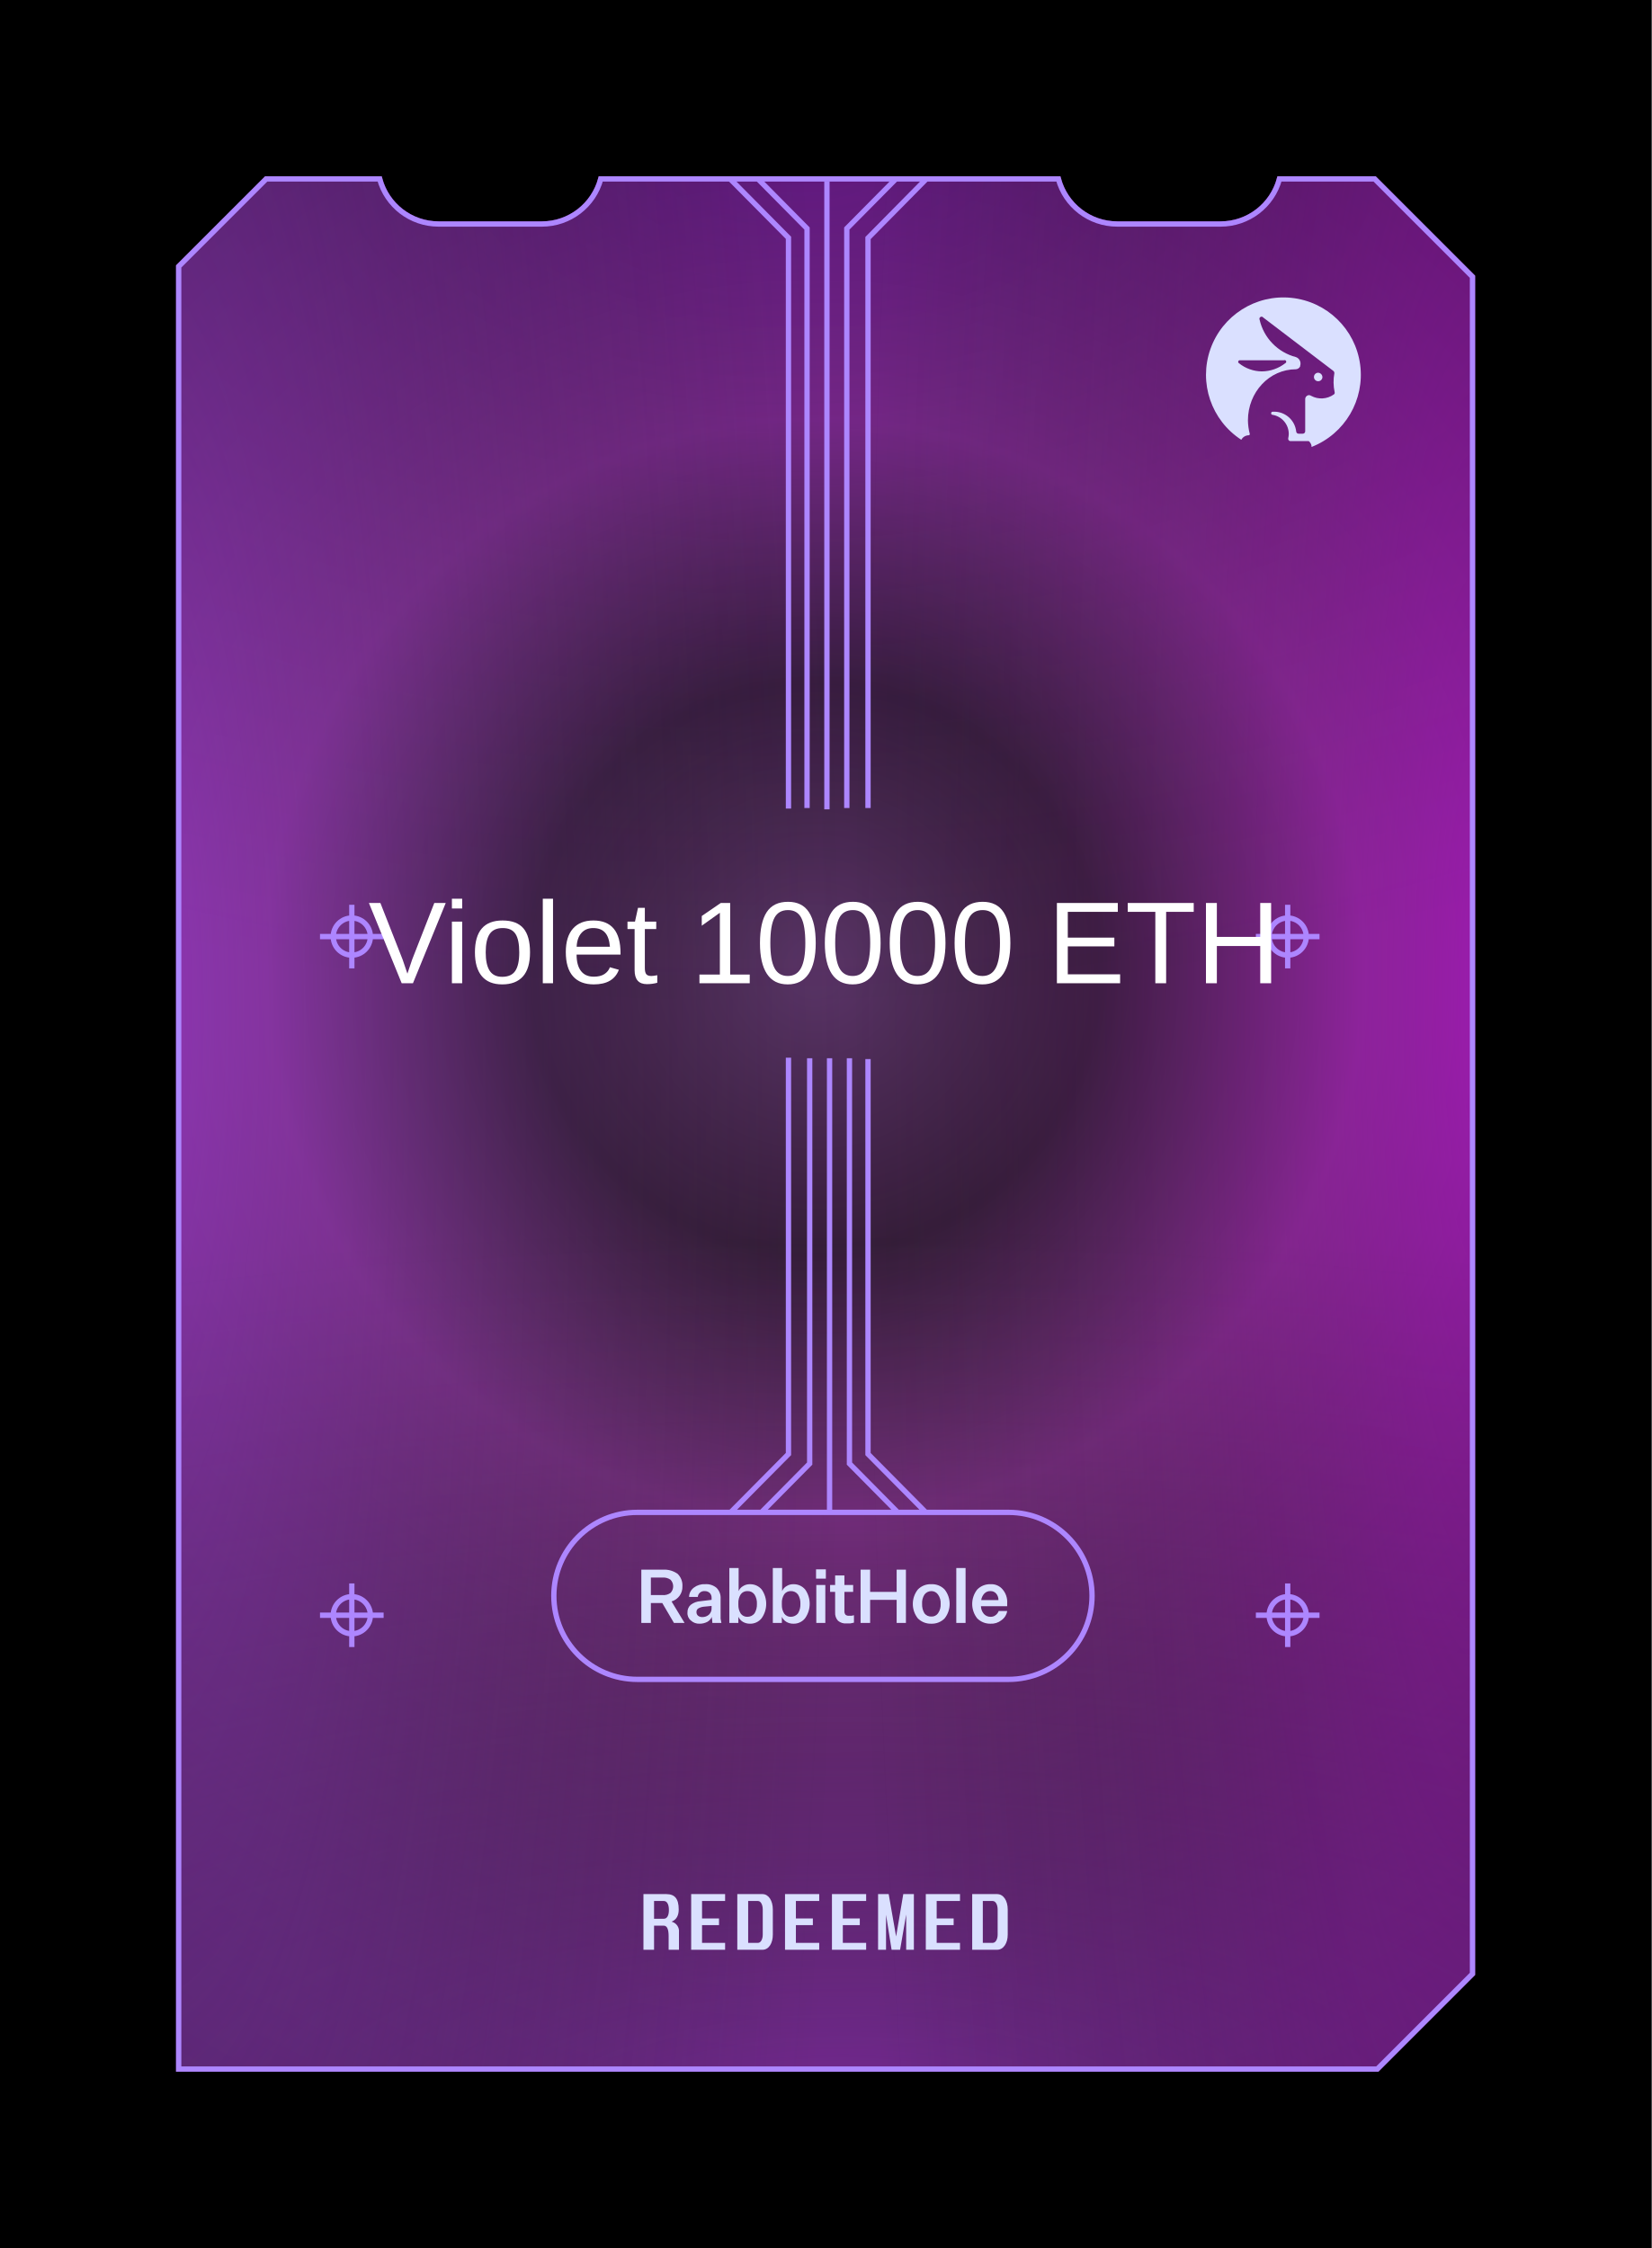
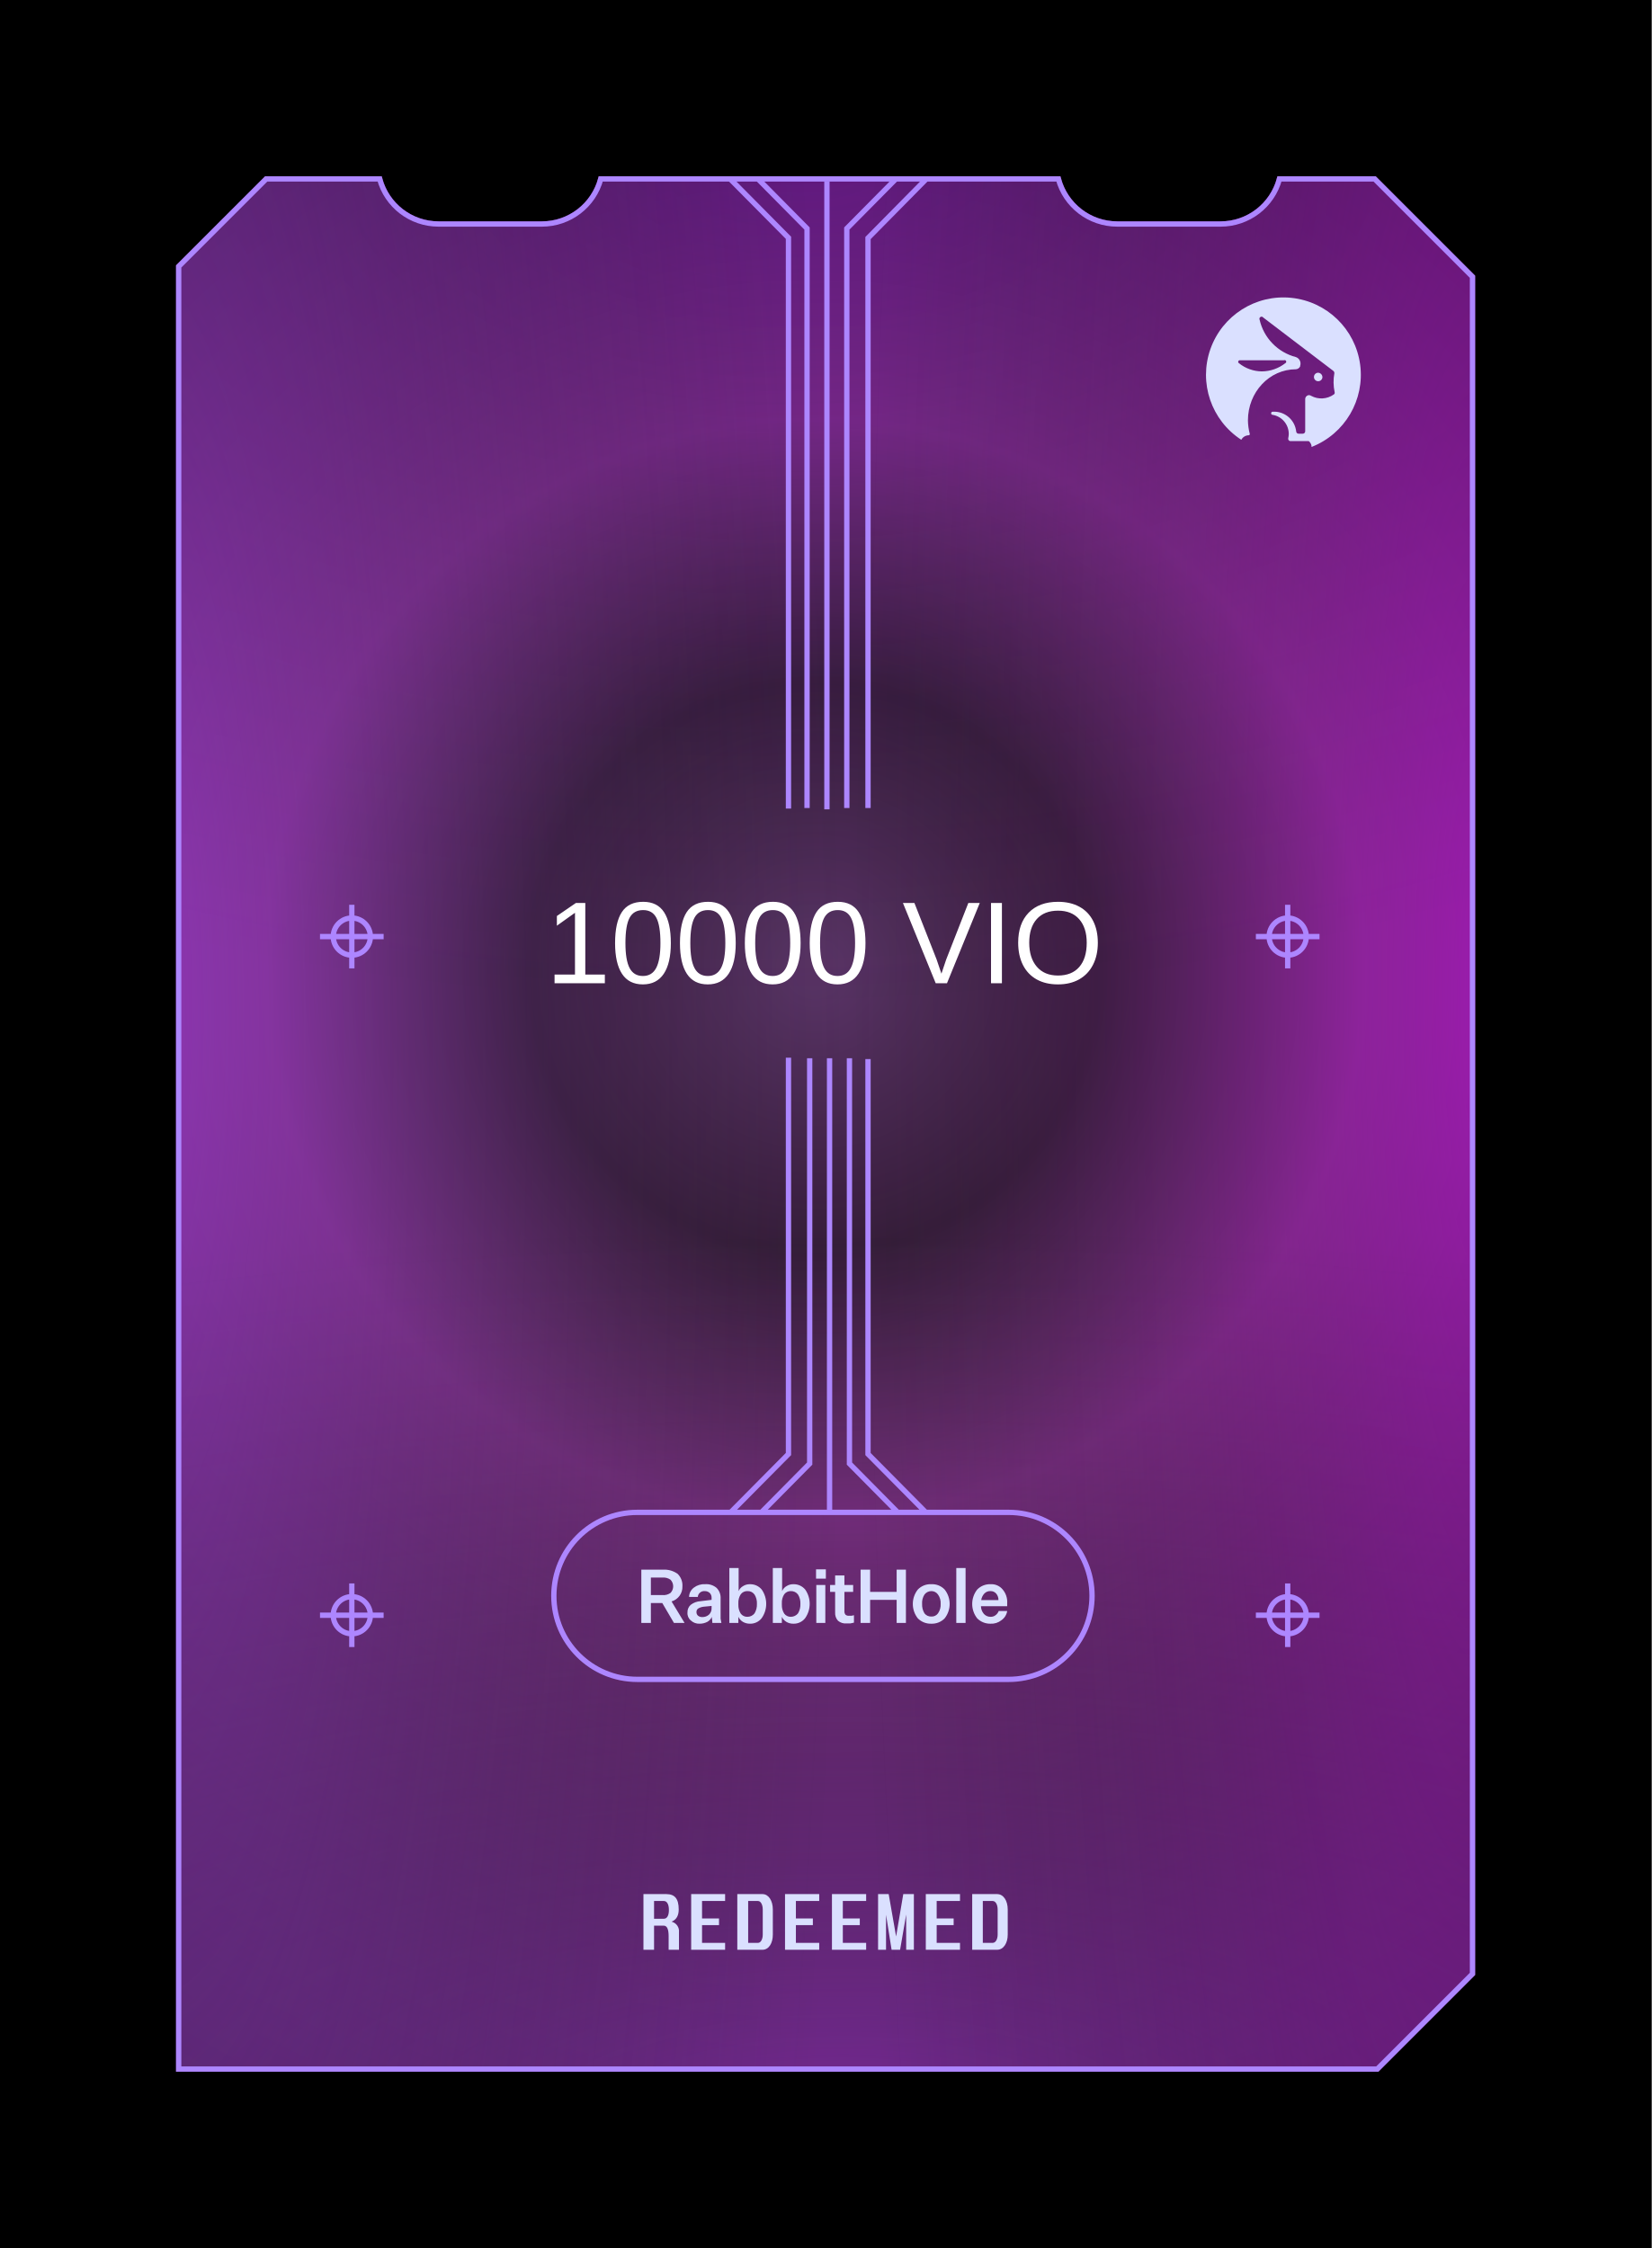
<svg xmlns="http://www.w3.org/2000/svg" xmlns:xlink="http://www.w3.org/1999/xlink" width="623" height="848">
  <defs>
    <radialGradient id="A" cx="18.03" cy="-23.85" r="1" gradientTransform="matrix(-778.44 0 0 -755.59 14341.92 -17655.24)" xlink:href="#G">
      <stop offset=".01" stop-color="#de80ff" stop-opacity=".39" />
      <stop offset=".14" stop-color="#ec7bff" stop-opacity=".22" />
      <stop offset=".27" stop-color="#f25aff" stop-opacity=".48" />
      <stop offset="1" stop-color="#1c231b" stop-opacity="0" />
    </radialGradient>
    <radialGradient id="B" cx="17.91" cy="-23.86" r="1" gradientTransform="matrix(8,333,-579.59,13.92,-13669.05,-5581.04)" xlink:href="#G">
      <stop offset="0" stop-color="#8f00ff" stop-opacity=".51" />
      <stop offset="1" stop-color="#1c231b" stop-opacity="0" />
    </radialGradient>
    <radialGradient id="C" cx="18.09" cy="-23.91" r="1" gradientTransform="matrix(0,-345,877.77,0,21305.27,7045.5)" xlink:href="#G">
      <stop offset="0" stop-color="#c13fff" />
      <stop offset="1" stop-color="#1c231b" stop-opacity="0" />
    </radialGradient>
    <radialGradient id="D" cx="17.93" cy="-23.91" r="1" gradientTransform="matrix(268,-2,8.57,1148.65,-4548.99,27879.6)" xlink:href="#G">
      <stop offset="0" stop-color="#b946ff" />
      <stop offset="1" stop-color="#1c231b" stop-opacity="0" />
    </radialGradient>
    <radialGradient id="E" cx="18.07" cy="-23.87" r="1" gradientTransform="matrix(-242,0,0,-1277.43,4934.5,-30115.86)" xlink:href="#G">
      <stop offset="0" stop-color="#dd0fff" stop-opacity=".91" />
      <stop offset="1" stop-color="#1c231b" stop-opacity="0" />
    </radialGradient>
    <path id="F" d="M399.6 66H225.4A22 22 0 0 1 204 83h-39a22 22 0 0 1-21.4-17h-44L66 99.6V781h453.5l36.5-36.5v-641L518.5 66h-37.1A22 22 0 0 1 460 83h-39a22 22 0 0 1-21.4-17Z" />
    <linearGradient id="G" gradientUnits="userSpaceOnUse" />
  </defs>
  <path d="M.5.5h622v847H.5z" stroke="#000" stroke-miterlimit="10" />
  <g fill-rule="evenodd">
    <path d="M400 66.5H225.8a22 22 0 0 1-21.4 17h-39a22 22 0 0 1-21.4-17h-44l-33.6 33.6v681.4h453.5l36.5-36.5V104l-37.5-37.5h-37.1a22 22 0 0 1-21.4 17h-39a22 22 0 0 1-21.4-17z" fill="#0c0b0f" fill-opacity=".26" />
    <g transform="translate(.4 .5)">
      <use xlink:href="#F" fill-opacity=".99" fill="url(#A)" />
      <use xlink:href="#F" fill-opacity=".5" fill="url(#B)" />
      <use xlink:href="#F" fill-opacity=".5" fill="url(#C)" />
      <use xlink:href="#F" fill-opacity=".5" fill="url(#D)" />
      <use xlink:href="#F" fill-opacity=".5" fill="url(#E)" />
    </g>
  </g>
  <g fill="none" stroke="#ad86ff" stroke-width="2">
    <path d="M204.4 84.5a23 23 0 0 0 22.2-17h172.6a23 23 0 0 0 22.2 17h39a23 23 0 0 0 22.2-17h35.9l36.9 36.9v640.2l-35.9 35.9H67.4v-680l33-33h42.8a23 23 0 0 0 22.2 17z" />
    <path d="M311.9 305.3V68.5m-7.5 236.3V86.2l-18.5-18.7m33.5 237.3V86.2l18.5-18.7M297.4 305V89.7l-22-22.2m52 237.3v-215l22-22.3m-36.5 331.7v170.6m7.5-170.6v152.9l18.5 18.7m-33.5-171.6v152.9l-18.5 18.7m40.5-171.3v149l22 22.2m-52-171.7v149.5l-22 22.2M208.9 602c0-17.397 14.103-31.5 31.5-31.5h140c17.397 0 31.5 14.103 31.5 31.5s-14.103 31.5-31.5 31.5h-140c-17.397 0-31.5-14.103-31.5-31.5zm276.8-260.7v12m0 0v12m0-12h-12m12 0h12m-12 7a7 7 0 1 1 0-14 7 7 0 1 1 0 14zm-353-19v12m0 0v12m0-12h-12m12 0h12m-12 7a7 7 0 1 1 0-14 7 7 0 1 1 0 14zm353 237v12m0 0v12m0-12h-12m12 0h12m-12 7a7 7 0 1 1 0-14 7 7 0 1 1 0 14zm-353-19v12m0 0v12m0-12h-12m12 0h12m-12 7a7 7 0 1 1 0-14 7 7 0 1 1 0 14z" />
  </g>
  <path d="M242.7 714.5v21h4v-9.1h3.6c1.3 0 1.9 1.3 1.9 4v5.1h3.9v-6.6a3.7 3.7 0 0 0-2.8-4c2-.8 2.7-2.5 2.7-4.6 0-4.1-1.5-5.8-4.7-5.8zm4 2.6h3.7c1.2 0 1.9 1.3 1.9 3.4s-.7 3.3-1.9 3.3h-3.7zm14-2.6v21h12.8v-2.6h-8.7v-6.7h6.4v-2.5h-6.4v-6.6h8.7v-2.6zm17.4 0v21h9.5c2.4 0 3.9-2.5 3.9-5.7v-9.5c0-3.3-1.6-5.8-3.9-5.8zm4.1 2.6h3.7c1.1 0 1.8 1.5 1.8 3.2v9.5c0 1.6-.7 3.1-1.8 3.1h-3.7zm13.9-2.6v21H309v-2.6h-8.8v-6.7h6.4v-2.5h-6.4v-6.6h8.8v-2.6zm17.7 0v21h12.9v-2.6h-8.8v-6.7h6.4v-2.5h-6.4v-6.6h8.8v-2.6zm17.4 0v21h3v-13.2l2.1 13.2h3.2l2.3-13.3v13.3h2.9v-21h-4l-2.7 16-2.8-16zm18 0v21h12.9v-2.6h-8.8v-6.7h6.4v-2.5h-6.4v-6.6h8.8v-2.6zm17.5 0v21h9.4c2.4 0 4-2.5 4-5.7v-9.5c0-3.3-1.6-5.8-4-5.8zm4 2.6h3.7c1.2 0 1.9 1.5 1.9 3.2v9.5c0 1.6-.7 3.1-1.9 3.1h-3.7zM245.5 604.7v7.5h-3.6v-20.1h8.3a8.67 8.67 0 0 1 5.4 1.6 6.11 6.11 0 0 1 1.8 4.7 5.7 5.7 0 0 1-4.1 5.7l4.9 8.1h-4l-4.4-7.5zm0-9.6v6.6h4.3a4.6 4.6 0 0 0 3.1-.8 3.59 3.59 0 0 0 0-5 4.6 4.6 0 0 0-3.1-.8zm26.6 17.1h-3.4c0-.4-.1-.8-.1-1.2a3.7 3.7 0 0 1-.1-1.1 3.89 3.89 0 0 1-1.7 1.9 6.12 6.12 0 0 1-2.9.7 4.51 4.51 0 0 1-3.3-1.2 3.5 3.5 0 0 1-1.3-3 3.7 3.7 0 0 1 1.2-2.9 6.65 6.65 0 0 1 3.8-1.4l4.1-.5v-.7a2.49 2.49 0 0 0-.7-1.9 2.72 2.72 0 0 0-1.9-.7 2.37 2.37 0 0 0-1.8.6 2.3 2.3 0 0 0-.8 1.6h-3.3a4.49 4.49 0 0 1 1.8-3.5 6.35 6.35 0 0 1 4.2-1.3 6 6 0 0 1 4.4 1.4 5.29 5.29 0 0 1 1.5 4.1v7.5zm-9.4-4.1a1.7 1.7 0 0 0 .6 1.4 2.5 2.5 0 0 0 1.6.5 3.68 3.68 0 0 0 2.5-.9 3.22 3.22 0 0 0 1-2.5v-.8l-3.1.3a5.09 5.09 0 0 0-2 .7 1.49 1.49 0 0 0-.6 1.3zm20.2 4.4a5.21 5.21 0 0 1-2.7-.7 4.41 4.41 0 0 1-1.7-1.9v2.3h-3.4v-20.7h3.5v8.7a3.89 3.89 0 0 1 1.7-1.9 4.59 4.59 0 0 1 2.6-.7 5.61 5.61 0 0 1 4.4 2 9.42 9.42 0 0 1 0 10.8 5.4 5.4 0 0 1-4.4 2.1zm-1-12.3a3 3 0 0 0-2.5 1.2 5.68 5.68 0 0 0-.9 3.4v.5a5.92 5.92 0 0 0 .9 3.4 3 3 0 0 0 2.5 1.2 3.39 3.39 0 0 0 2.7-1.3 6.4 6.4 0 0 0 .9-3.6 6.08 6.08 0 0 0-.9-3.5 3.1 3.1 0 0 0-2.7-1.3zm17.4 12.3a5 5 0 0 1-2.7-.7 4.41 4.41 0 0 1-1.7-1.9v2.3h-3.4v-20.7h3.5v8.7a3.89 3.89 0 0 1 1.7-1.9 4.59 4.59 0 0 1 2.6-.7 5.61 5.61 0 0 1 4.4 2 9.42 9.42 0 0 1 0 10.8 5.4 5.4 0 0 1-4.4 2.1zm-1-12.3a3 3 0 0 0-2.5 1.2 5.68 5.68 0 0 0-.9 3.4v.5a5.92 5.92 0 0 0 .9 3.4 3 3 0 0 0 2.5 1.2 3.5 3.5 0 0 0 2.7-1.3 6.4 6.4 0 0 0 .9-3.6 6.08 6.08 0 0 0-.9-3.5 3.21 3.21 0 0 0-2.7-1.3zm13.2-4.7h-3.7V592h3.7zm-.2 16.7h-3.4v-14.3h3.4zm9-2.7h.9l.9-.2v2.8l-1.4.3h-1.4a4.41 4.41 0 0 1-3.2-1 4.21 4.21 0 0 1-1.1-3.1v-7.8h-1.9v-2.6h1.9v-3.6h3.5v3.6h3.3v2.6h-3.3v7.2a2 2 0 0 0 .4 1.4 1.82 1.82 0 0 0 1.4.4zm7.9 2.7h-3.6v-20.1h3.6v8.4h10v-8.4h3.5v20.1h-3.5v-8.7h-10zm23.1-14.6a6.48 6.48 0 0 1 5 2 8.77 8.77 0 0 1 0 10.9 6.69 6.69 0 0 1-5 2 6.89 6.89 0 0 1-5.1-2 8.77 8.77 0 0 1 0-10.9 6.63 6.63 0 0 1 5.1-2zm0 2.6a3.22 3.22 0 0 0-2.6 1.3 5.77 5.77 0 0 0-.9 3.5 6.4 6.4 0 0 0 .9 3.6 3.1 3.1 0 0 0 2.6 1.2 2.9 2.9 0 0 0 2.5-1.2 5.68 5.68 0 0 0 1-3.6 5.4 5.4 0 0 0-1-3.5 3 3 0 0 0-2.5-1.3zm12.9-8.7v20.7h-3.5v-20.7zm12.5 16.2h3.2a5.19 5.19 0 0 1-2.2 3.5 6.07 6.07 0 0 1-4.1 1.3 6.88 6.88 0 0 1-5-2 8.77 8.77 0 0 1 0-10.9 6.69 6.69 0 0 1 5-2 5.49 5.49 0 0 1 4.6 2 7.29 7.29 0 0 1 1.7 5.2v1.1H370a4.62 4.62 0 0 0 1.1 2.9 3.32 3.32 0 0 0 2.5 1.1 2.9 2.9 0 0 0 1.9-.6 3.41 3.41 0 0 0 1.2-1.6zm-3.1-7.5a3 3 0 0 0-2.3.9 4.55 4.55 0 0 0-1.2 2.5h6.5a3.61 3.61 0 0 0-.8-2.4 2.7 2.7 0 0 0-2.2-1zm121.1-431.6c12.565-4.904 20.136-17.775 18.317-31.14s-12.555-23.744-25.973-25.112-26.027 6.634-30.504 19.357.343 26.857 11.661 34.194a3.2 3.2 0 0 1 2.8-1.7c.2 0 .5-.3.4-.5a21.47 21.47 0 0 1-.7-5.1c0-10.7 8.1-19.3 18.1-19.3a1.92 1.92 0 0 0 1.6-1.1v-.2a2.6 2.6 0 0 0-1.6-3.3 18.91 18.91 0 0 1-13.7-14.1.81.81 0 0 1 1.4-.8l26.4 20.1a1.08 1.08 0 0 1 .4.9 18.25 18.25 0 0 0 .1 7.1.79.79 0 0 1-.3.9 8.1 8.1 0 0 1-8.6.5 1.38 1.38 0 0 0-1.1-.2 1.51 1.51 0 0 0-1.1 1.4v12.2a.9.9 0 0 1-.9.9h-1.6a.9.9 0 0 1-.9-.9 8.4 8.4 0 0 0-8.1-7.4h-.8a.6.6 0 1 0 .1 1.2 7.3 7.3 0 0 1 6 7.3 7.52 7.52 0 0 1-.2 1.5.9.9 0 0 0 .68 1.08h7.02a1.21 1.21 0 0 1 .5.5 2.58 2.58 0 0 1 .6 1.72zM467.3 137a.6.6 0 0 1 .4-1.1h16.6c.304-.138.662-.004.8.3s.004.662-.3.8a14.56 14.56 0 0 1-8.8 3.1 14 14 0 0 1-8.7-3.1zm31.5 5.3a1.6 1.6 0 0 1-3.197-.131 1.6 1.6 0 0 1 1.597-1.569 1.7 1.7 0 0 1 1.6 1.7z" fill="#dae0ff" />
-   <text alignment-baseline="middle" text-anchor="middle" transform="translate(311 370.9)" font-size="44" fill="#fff" font-family="ArialMT, Arial">Violet 10000 ETH</text>
+   <text alignment-baseline="middle" text-anchor="middle" transform="translate(311 370.9)" font-size="44" fill="#fff" font-family="ArialMT, Arial">10000 VIO</text>
</svg>
